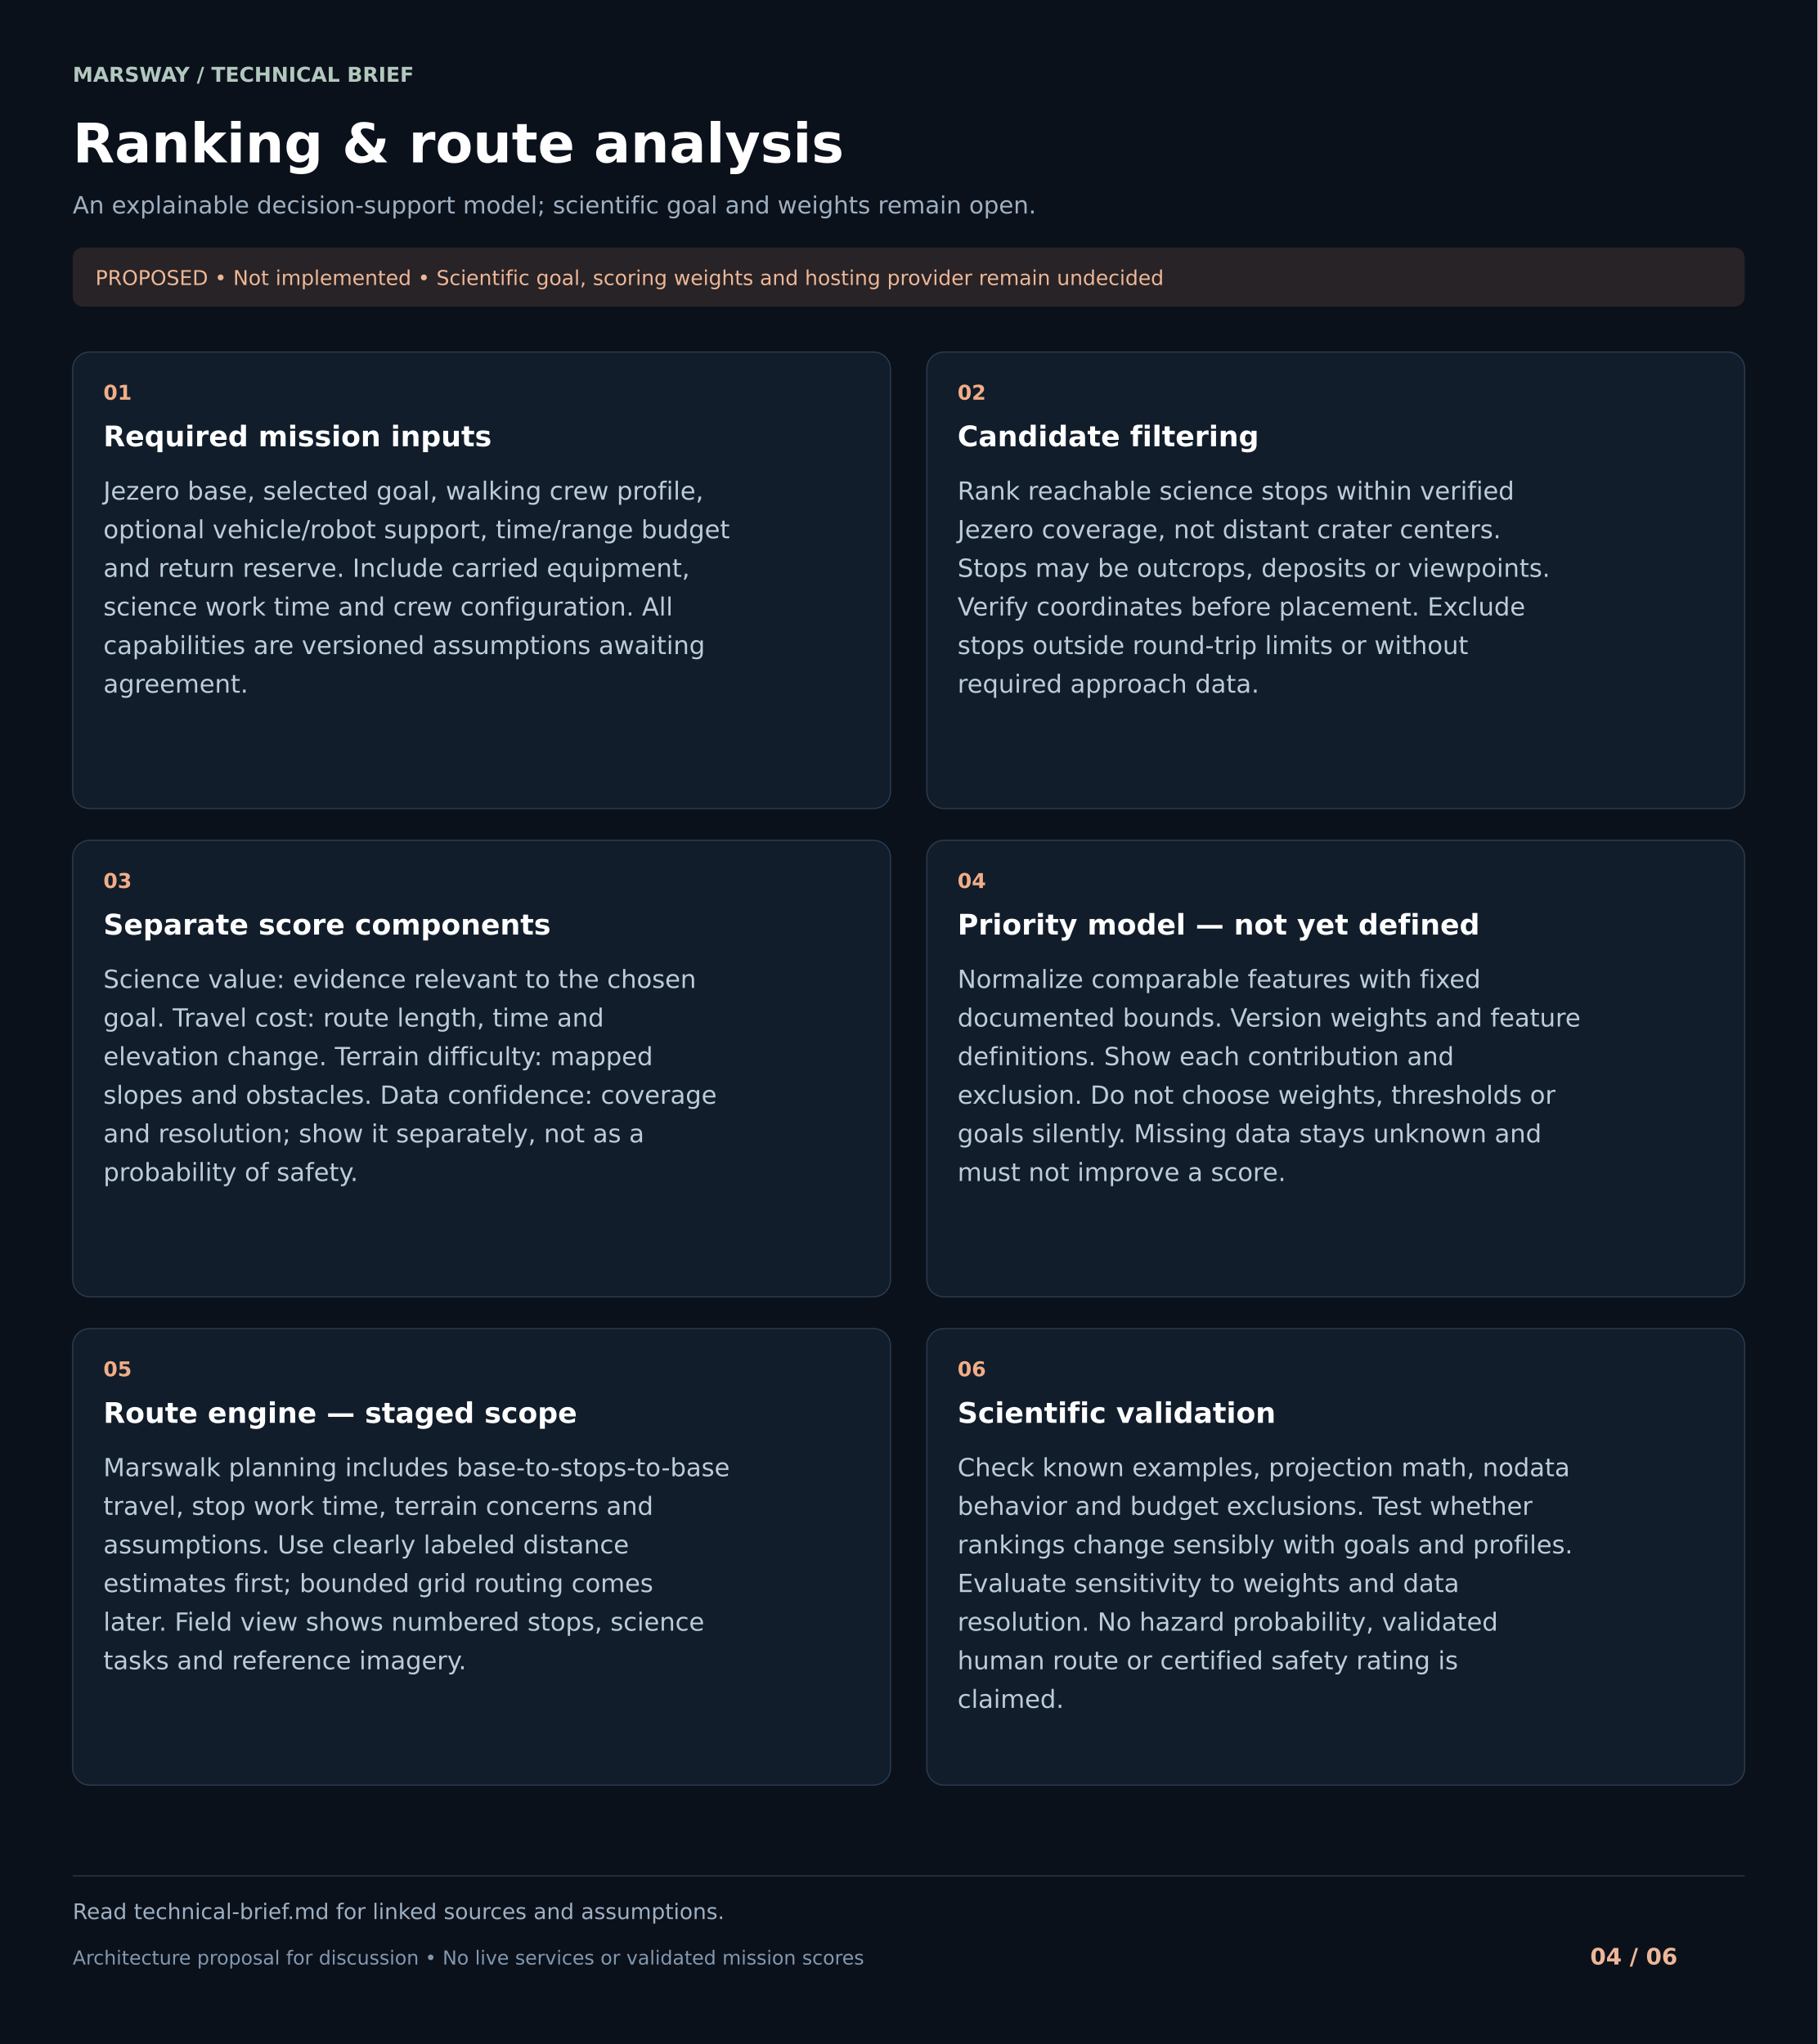
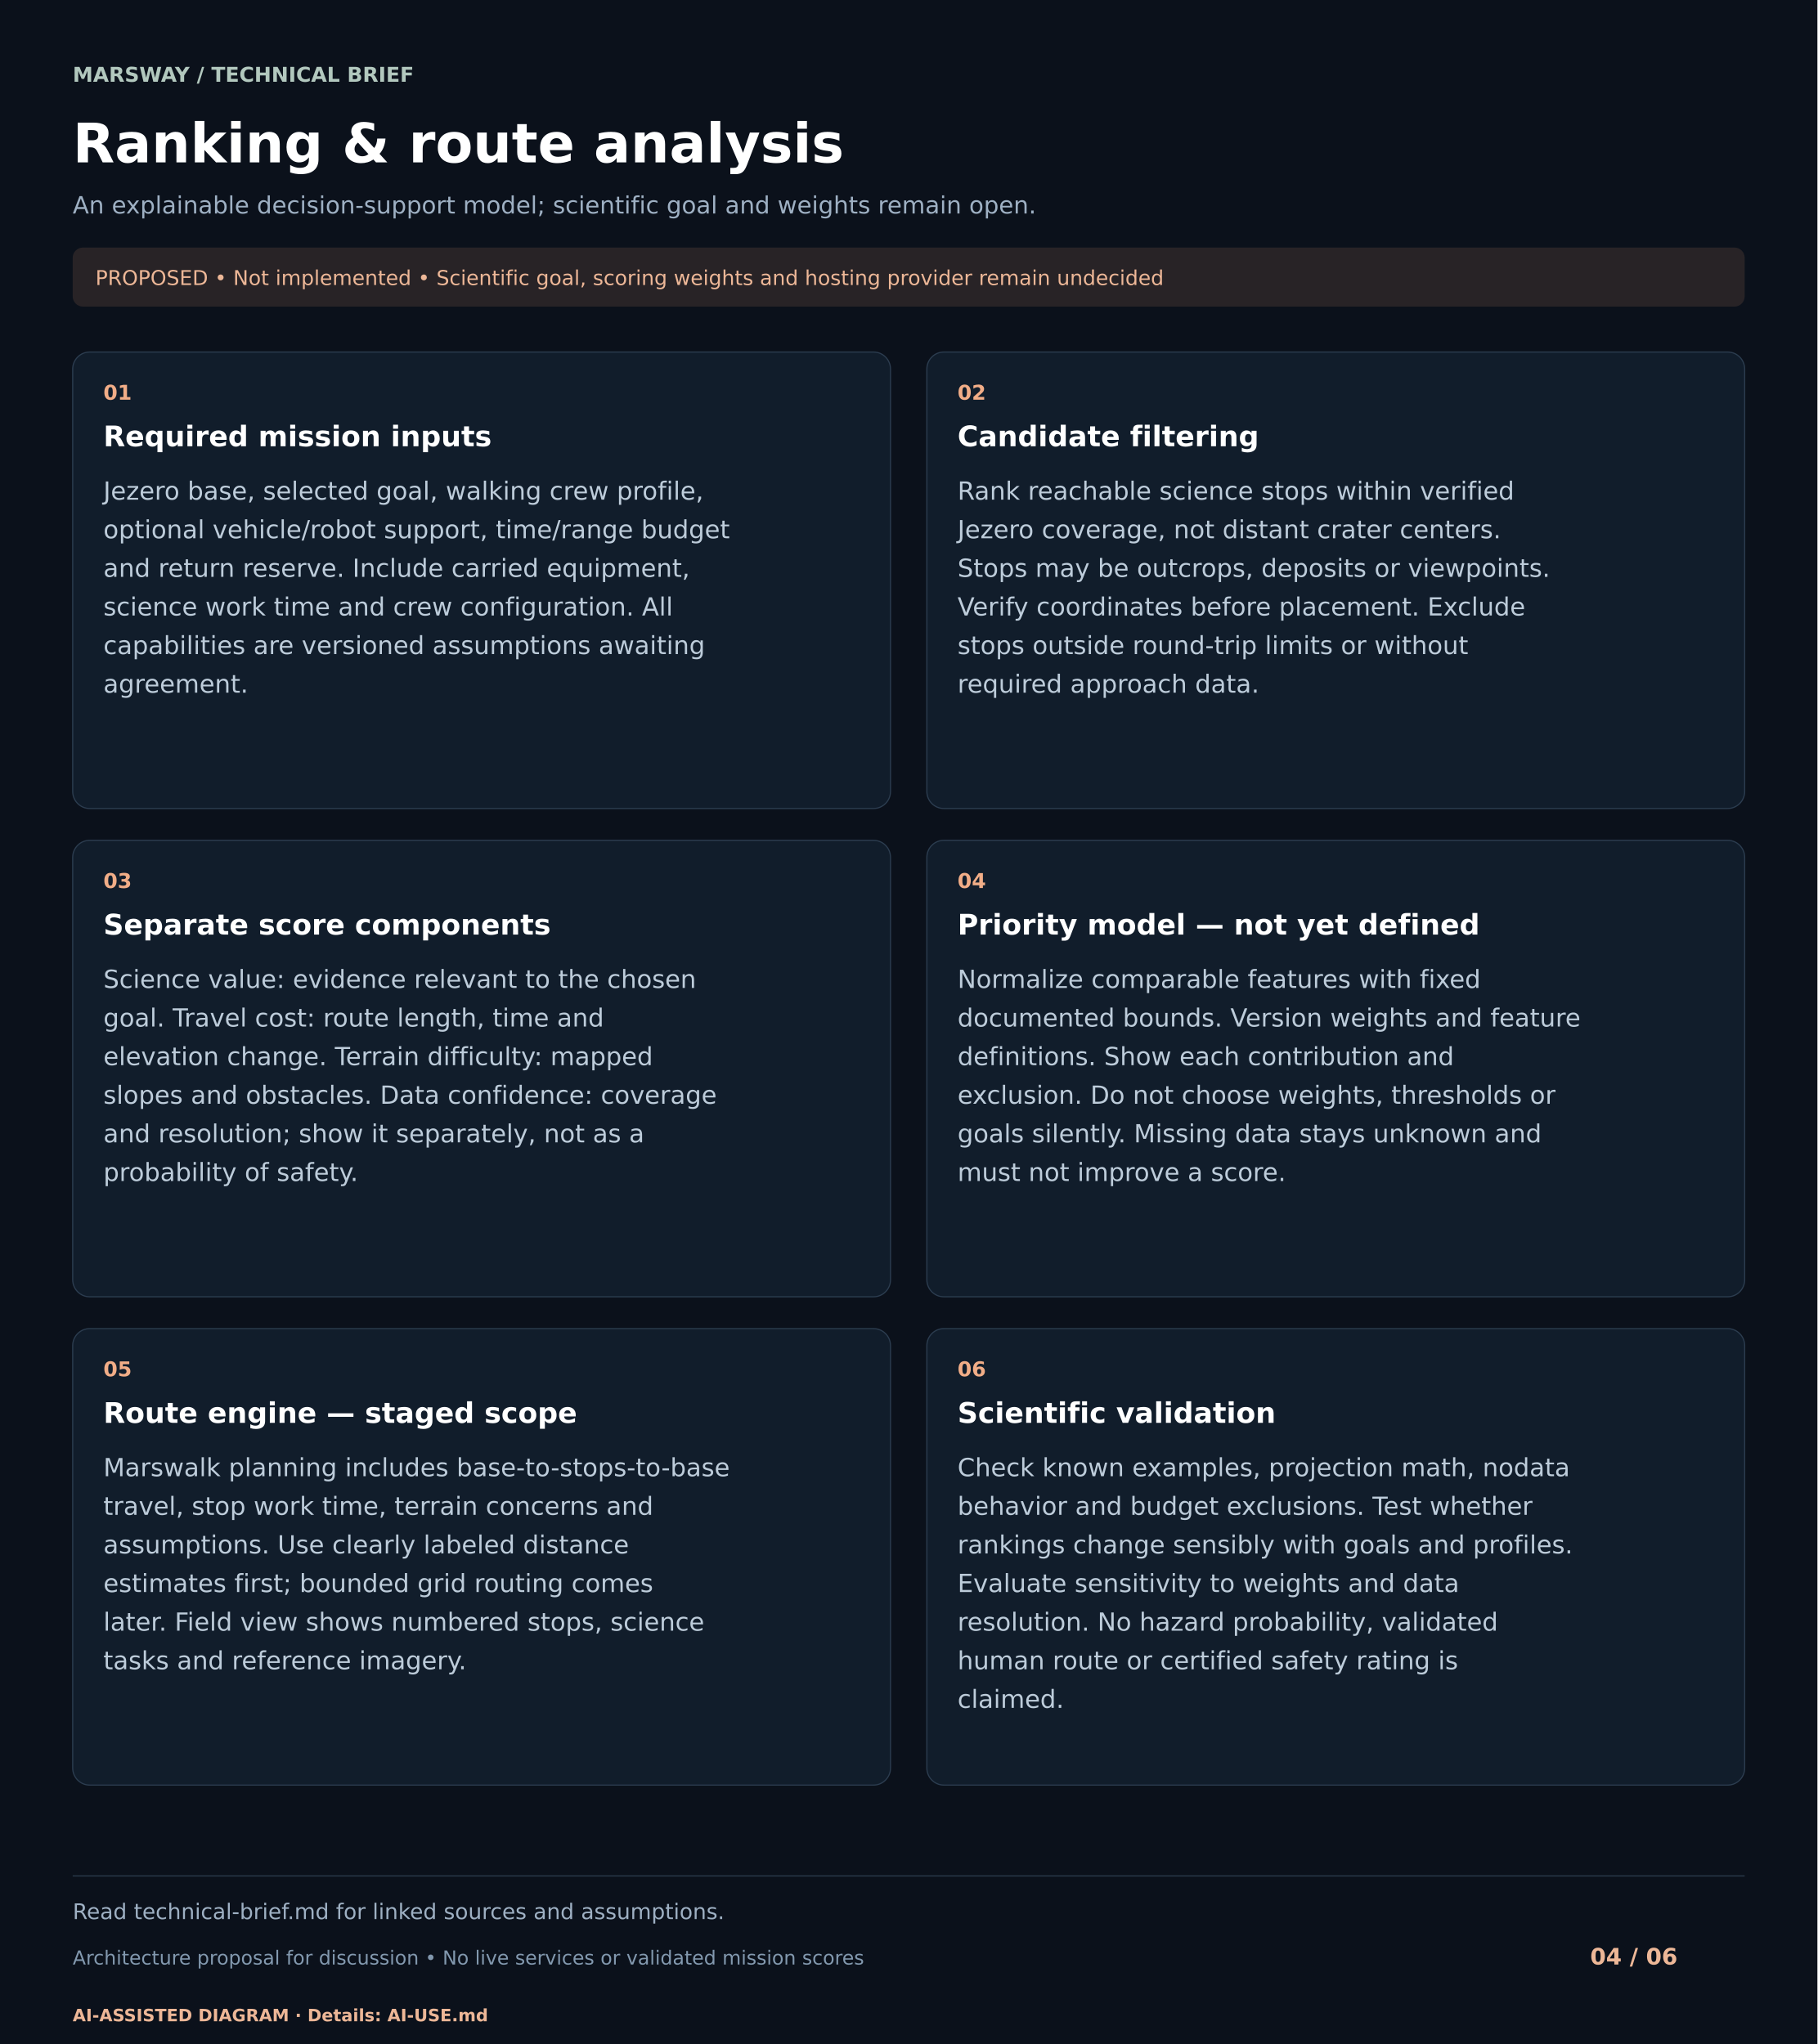
<svg xmlns="http://www.w3.org/2000/svg" width="1600" height="1800" viewBox="0 0 1600 1800">
  <defs>
    <marker id="a" markerWidth="8" markerHeight="8" refX="6" refY="4" orient="auto">
      <path d="M0 0L8 4L0 8" fill="none" stroke="#eab18d" stroke-width="1.5" />
    </marker>
  </defs>
  <rect x="0" y="0" width="1600" height="1800" rx="0" fill="#0b111b" stroke="none" />
  <text x="64" y="72" font-family="DejaVu Sans,sans-serif" font-size="18" font-weight="700" fill="#b2c8be">MARSWAY  /  TECHNICAL BRIEF</text>
  <text x="64" y="143" font-family="DejaVu Sans,sans-serif" font-size="48" font-weight="700" fill="#fff">Ranking &amp; route analysis</text>
  <text x="64" y="188" font-family="DejaVu Sans,sans-serif" font-size="21" font-weight="400" fill="#9eb0c3">An explainable decision-support model; scientific goal and weights remain open.</text>
  <rect x="64" y="218" width="1472" height="52" rx="9" fill="#282326" stroke="none" />
  <text x="84" y="251" font-family="DejaVu Sans,sans-serif" font-size="18" font-weight="400" fill="#edb797">PROPOSED • Not implemented • Scientific goal, scoring weights and hosting provider remain undecided</text>
  <rect x="64" y="310" width="720" height="402" rx="15" fill="#111d2b" stroke="#2c3d50" />
  <text x="91" y="352" font-family="DejaVu Sans,sans-serif" font-size="18" font-weight="700" fill="#f1ad87">01</text>
  <text x="91" y="393" font-family="DejaVu Sans,sans-serif" font-size="25" font-weight="700" fill="#fff">Required mission inputs</text>
  <text x="91" y="440" font-family="DejaVu Sans,sans-serif" font-size="22" font-weight="400" fill="#bdccda">Jezero base, selected goal, walking crew profile,</text>
  <text x="91" y="474" font-family="DejaVu Sans,sans-serif" font-size="22" font-weight="400" fill="#bdccda">optional vehicle/robot support, time/range budget</text>
  <text x="91" y="508" font-family="DejaVu Sans,sans-serif" font-size="22" font-weight="400" fill="#bdccda">and return reserve. Include carried equipment,</text>
  <text x="91" y="542" font-family="DejaVu Sans,sans-serif" font-size="22" font-weight="400" fill="#bdccda">science work time and crew configuration. All</text>
  <text x="91" y="576" font-family="DejaVu Sans,sans-serif" font-size="22" font-weight="400" fill="#bdccda">capabilities are versioned assumptions awaiting</text>
  <text x="91" y="610" font-family="DejaVu Sans,sans-serif" font-size="22" font-weight="400" fill="#bdccda">agreement.</text>
  <rect x="816" y="310" width="720" height="402" rx="15" fill="#111d2b" stroke="#2c3d50" />
  <text x="843" y="352" font-family="DejaVu Sans,sans-serif" font-size="18" font-weight="700" fill="#f1ad87">02</text>
  <text x="843" y="393" font-family="DejaVu Sans,sans-serif" font-size="25" font-weight="700" fill="#fff">Candidate filtering</text>
  <text x="843" y="440" font-family="DejaVu Sans,sans-serif" font-size="22" font-weight="400" fill="#bdccda">Rank reachable science stops within verified</text>
  <text x="843" y="474" font-family="DejaVu Sans,sans-serif" font-size="22" font-weight="400" fill="#bdccda">Jezero coverage, not distant crater centers.</text>
  <text x="843" y="508" font-family="DejaVu Sans,sans-serif" font-size="22" font-weight="400" fill="#bdccda">Stops may be outcrops, deposits or viewpoints.</text>
  <text x="843" y="542" font-family="DejaVu Sans,sans-serif" font-size="22" font-weight="400" fill="#bdccda">Verify coordinates before placement. Exclude</text>
  <text x="843" y="576" font-family="DejaVu Sans,sans-serif" font-size="22" font-weight="400" fill="#bdccda">stops outside round-trip limits or without</text>
  <text x="843" y="610" font-family="DejaVu Sans,sans-serif" font-size="22" font-weight="400" fill="#bdccda">required approach data.</text>
  <rect x="64" y="740" width="720" height="402" rx="15" fill="#111d2b" stroke="#2c3d50" />
  <text x="91" y="782" font-family="DejaVu Sans,sans-serif" font-size="18" font-weight="700" fill="#f1ad87">03</text>
  <text x="91" y="823" font-family="DejaVu Sans,sans-serif" font-size="25" font-weight="700" fill="#fff">Separate score components</text>
  <text x="91" y="870" font-family="DejaVu Sans,sans-serif" font-size="22" font-weight="400" fill="#bdccda">Science value: evidence relevant to the chosen</text>
  <text x="91" y="904" font-family="DejaVu Sans,sans-serif" font-size="22" font-weight="400" fill="#bdccda">goal. Travel cost: route length, time and</text>
  <text x="91" y="938" font-family="DejaVu Sans,sans-serif" font-size="22" font-weight="400" fill="#bdccda">elevation change. Terrain difficulty: mapped</text>
  <text x="91" y="972" font-family="DejaVu Sans,sans-serif" font-size="22" font-weight="400" fill="#bdccda">slopes and obstacles. Data confidence: coverage</text>
  <text x="91" y="1006" font-family="DejaVu Sans,sans-serif" font-size="22" font-weight="400" fill="#bdccda">and resolution; show it separately, not as a</text>
  <text x="91" y="1040" font-family="DejaVu Sans,sans-serif" font-size="22" font-weight="400" fill="#bdccda">probability of safety.</text>
  <rect x="816" y="740" width="720" height="402" rx="15" fill="#111d2b" stroke="#2c3d50" />
  <text x="843" y="782" font-family="DejaVu Sans,sans-serif" font-size="18" font-weight="700" fill="#f1ad87">04</text>
  <text x="843" y="823" font-family="DejaVu Sans,sans-serif" font-size="25" font-weight="700" fill="#fff">Priority model — not yet defined</text>
  <text x="843" y="870" font-family="DejaVu Sans,sans-serif" font-size="22" font-weight="400" fill="#bdccda">Normalize comparable features with fixed</text>
  <text x="843" y="904" font-family="DejaVu Sans,sans-serif" font-size="22" font-weight="400" fill="#bdccda">documented bounds. Version weights and feature</text>
  <text x="843" y="938" font-family="DejaVu Sans,sans-serif" font-size="22" font-weight="400" fill="#bdccda">definitions. Show each contribution and</text>
  <text x="843" y="972" font-family="DejaVu Sans,sans-serif" font-size="22" font-weight="400" fill="#bdccda">exclusion. Do not choose weights, thresholds or</text>
  <text x="843" y="1006" font-family="DejaVu Sans,sans-serif" font-size="22" font-weight="400" fill="#bdccda">goals silently. Missing data stays unknown and</text>
  <text x="843" y="1040" font-family="DejaVu Sans,sans-serif" font-size="22" font-weight="400" fill="#bdccda">must not improve a score.</text>
  <rect x="64" y="1170" width="720" height="402" rx="15" fill="#111d2b" stroke="#2c3d50" />
  <text x="91" y="1212" font-family="DejaVu Sans,sans-serif" font-size="18" font-weight="700" fill="#f1ad87">05</text>
  <text x="91" y="1253" font-family="DejaVu Sans,sans-serif" font-size="25" font-weight="700" fill="#fff">Route engine — staged scope</text>
  <text x="91" y="1300" font-family="DejaVu Sans,sans-serif" font-size="22" font-weight="400" fill="#bdccda">Marswalk planning includes base-to-stops-to-base</text>
  <text x="91" y="1334" font-family="DejaVu Sans,sans-serif" font-size="22" font-weight="400" fill="#bdccda">travel, stop work time, terrain concerns and</text>
  <text x="91" y="1368" font-family="DejaVu Sans,sans-serif" font-size="22" font-weight="400" fill="#bdccda">assumptions. Use clearly labeled distance</text>
  <text x="91" y="1402" font-family="DejaVu Sans,sans-serif" font-size="22" font-weight="400" fill="#bdccda">estimates first; bounded grid routing comes</text>
  <text x="91" y="1436" font-family="DejaVu Sans,sans-serif" font-size="22" font-weight="400" fill="#bdccda">later. Field view shows numbered stops, science</text>
  <text x="91" y="1470" font-family="DejaVu Sans,sans-serif" font-size="22" font-weight="400" fill="#bdccda">tasks and reference imagery.</text>
  <rect x="816" y="1170" width="720" height="402" rx="15" fill="#111d2b" stroke="#2c3d50" />
  <text x="843" y="1212" font-family="DejaVu Sans,sans-serif" font-size="18" font-weight="700" fill="#f1ad87">06</text>
  <text x="843" y="1253" font-family="DejaVu Sans,sans-serif" font-size="25" font-weight="700" fill="#fff">Scientific validation</text>
  <text x="843" y="1300" font-family="DejaVu Sans,sans-serif" font-size="22" font-weight="400" fill="#bdccda">Check known examples, projection math, nodata</text>
  <text x="843" y="1334" font-family="DejaVu Sans,sans-serif" font-size="22" font-weight="400" fill="#bdccda">behavior and budget exclusions. Test whether</text>
  <text x="843" y="1368" font-family="DejaVu Sans,sans-serif" font-size="22" font-weight="400" fill="#bdccda">rankings change sensibly with goals and profiles.</text>
  <text x="843" y="1402" font-family="DejaVu Sans,sans-serif" font-size="22" font-weight="400" fill="#bdccda">Evaluate sensitivity to weights and data</text>
  <text x="843" y="1436" font-family="DejaVu Sans,sans-serif" font-size="22" font-weight="400" fill="#bdccda">resolution. No hazard probability, validated</text>
  <text x="843" y="1470" font-family="DejaVu Sans,sans-serif" font-size="22" font-weight="400" fill="#bdccda">human route or certified safety rating is</text>
  <text x="843" y="1504" font-family="DejaVu Sans,sans-serif" font-size="22" font-weight="400" fill="#bdccda">claimed.</text>
  <path d="M64 1652 H1536" stroke="#2b3a4c" />
  <text x="64" y="1690" font-family="DejaVu Sans,sans-serif" font-size="19" font-weight="400" fill="#9eb0c3">Read technical-brief.md for linked sources and assumptions.</text>
  <text x="64" y="1730" font-family="DejaVu Sans,sans-serif" font-size="17" font-weight="400" fill="#8298ae">Architecture proposal for discussion • No live services or validated mission scores</text>
  <text x="1400" y="1730" font-family="DejaVu Sans,sans-serif" font-size="20" font-weight="700" fill="#edb797">04 / 06</text>
+   <text id="ai-assistance-label" x="64" y="1780" font-family="DejaVu Sans,sans-serif" font-size="15" font-weight="700" fill="#edb797">AI-ASSISTED DIAGRAM · Details: AI-USE.md</text>
</svg>
